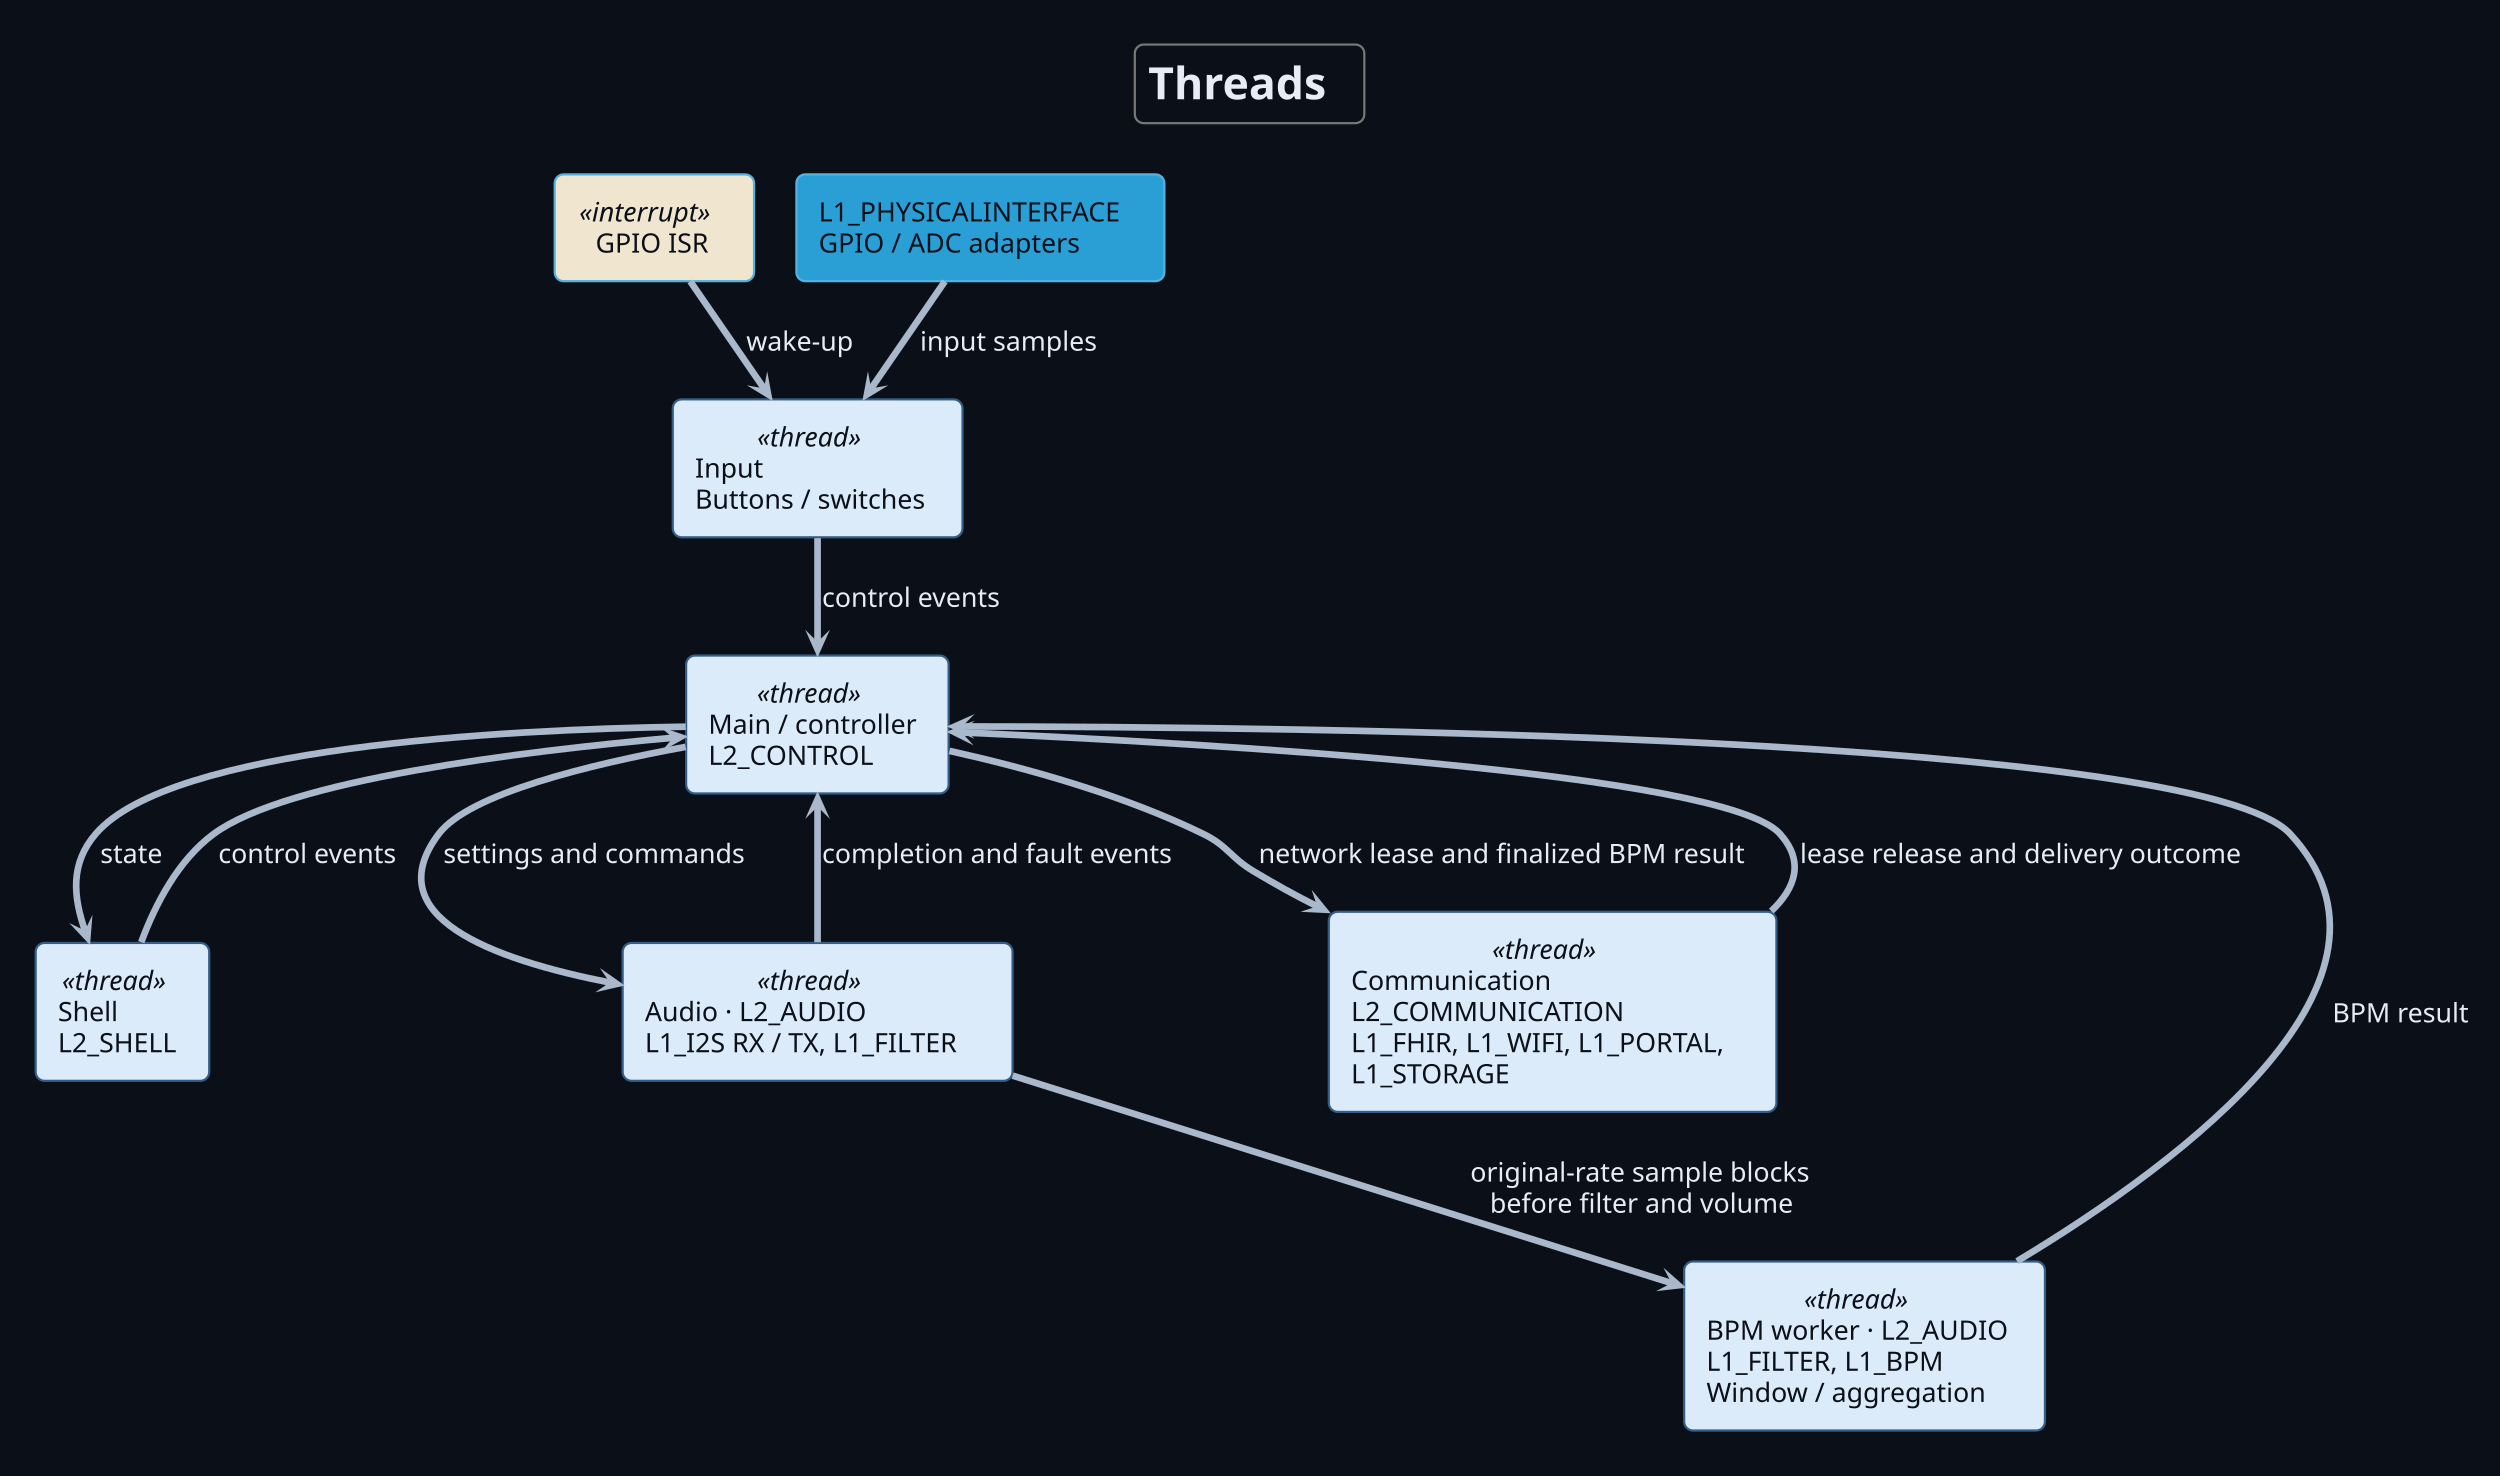
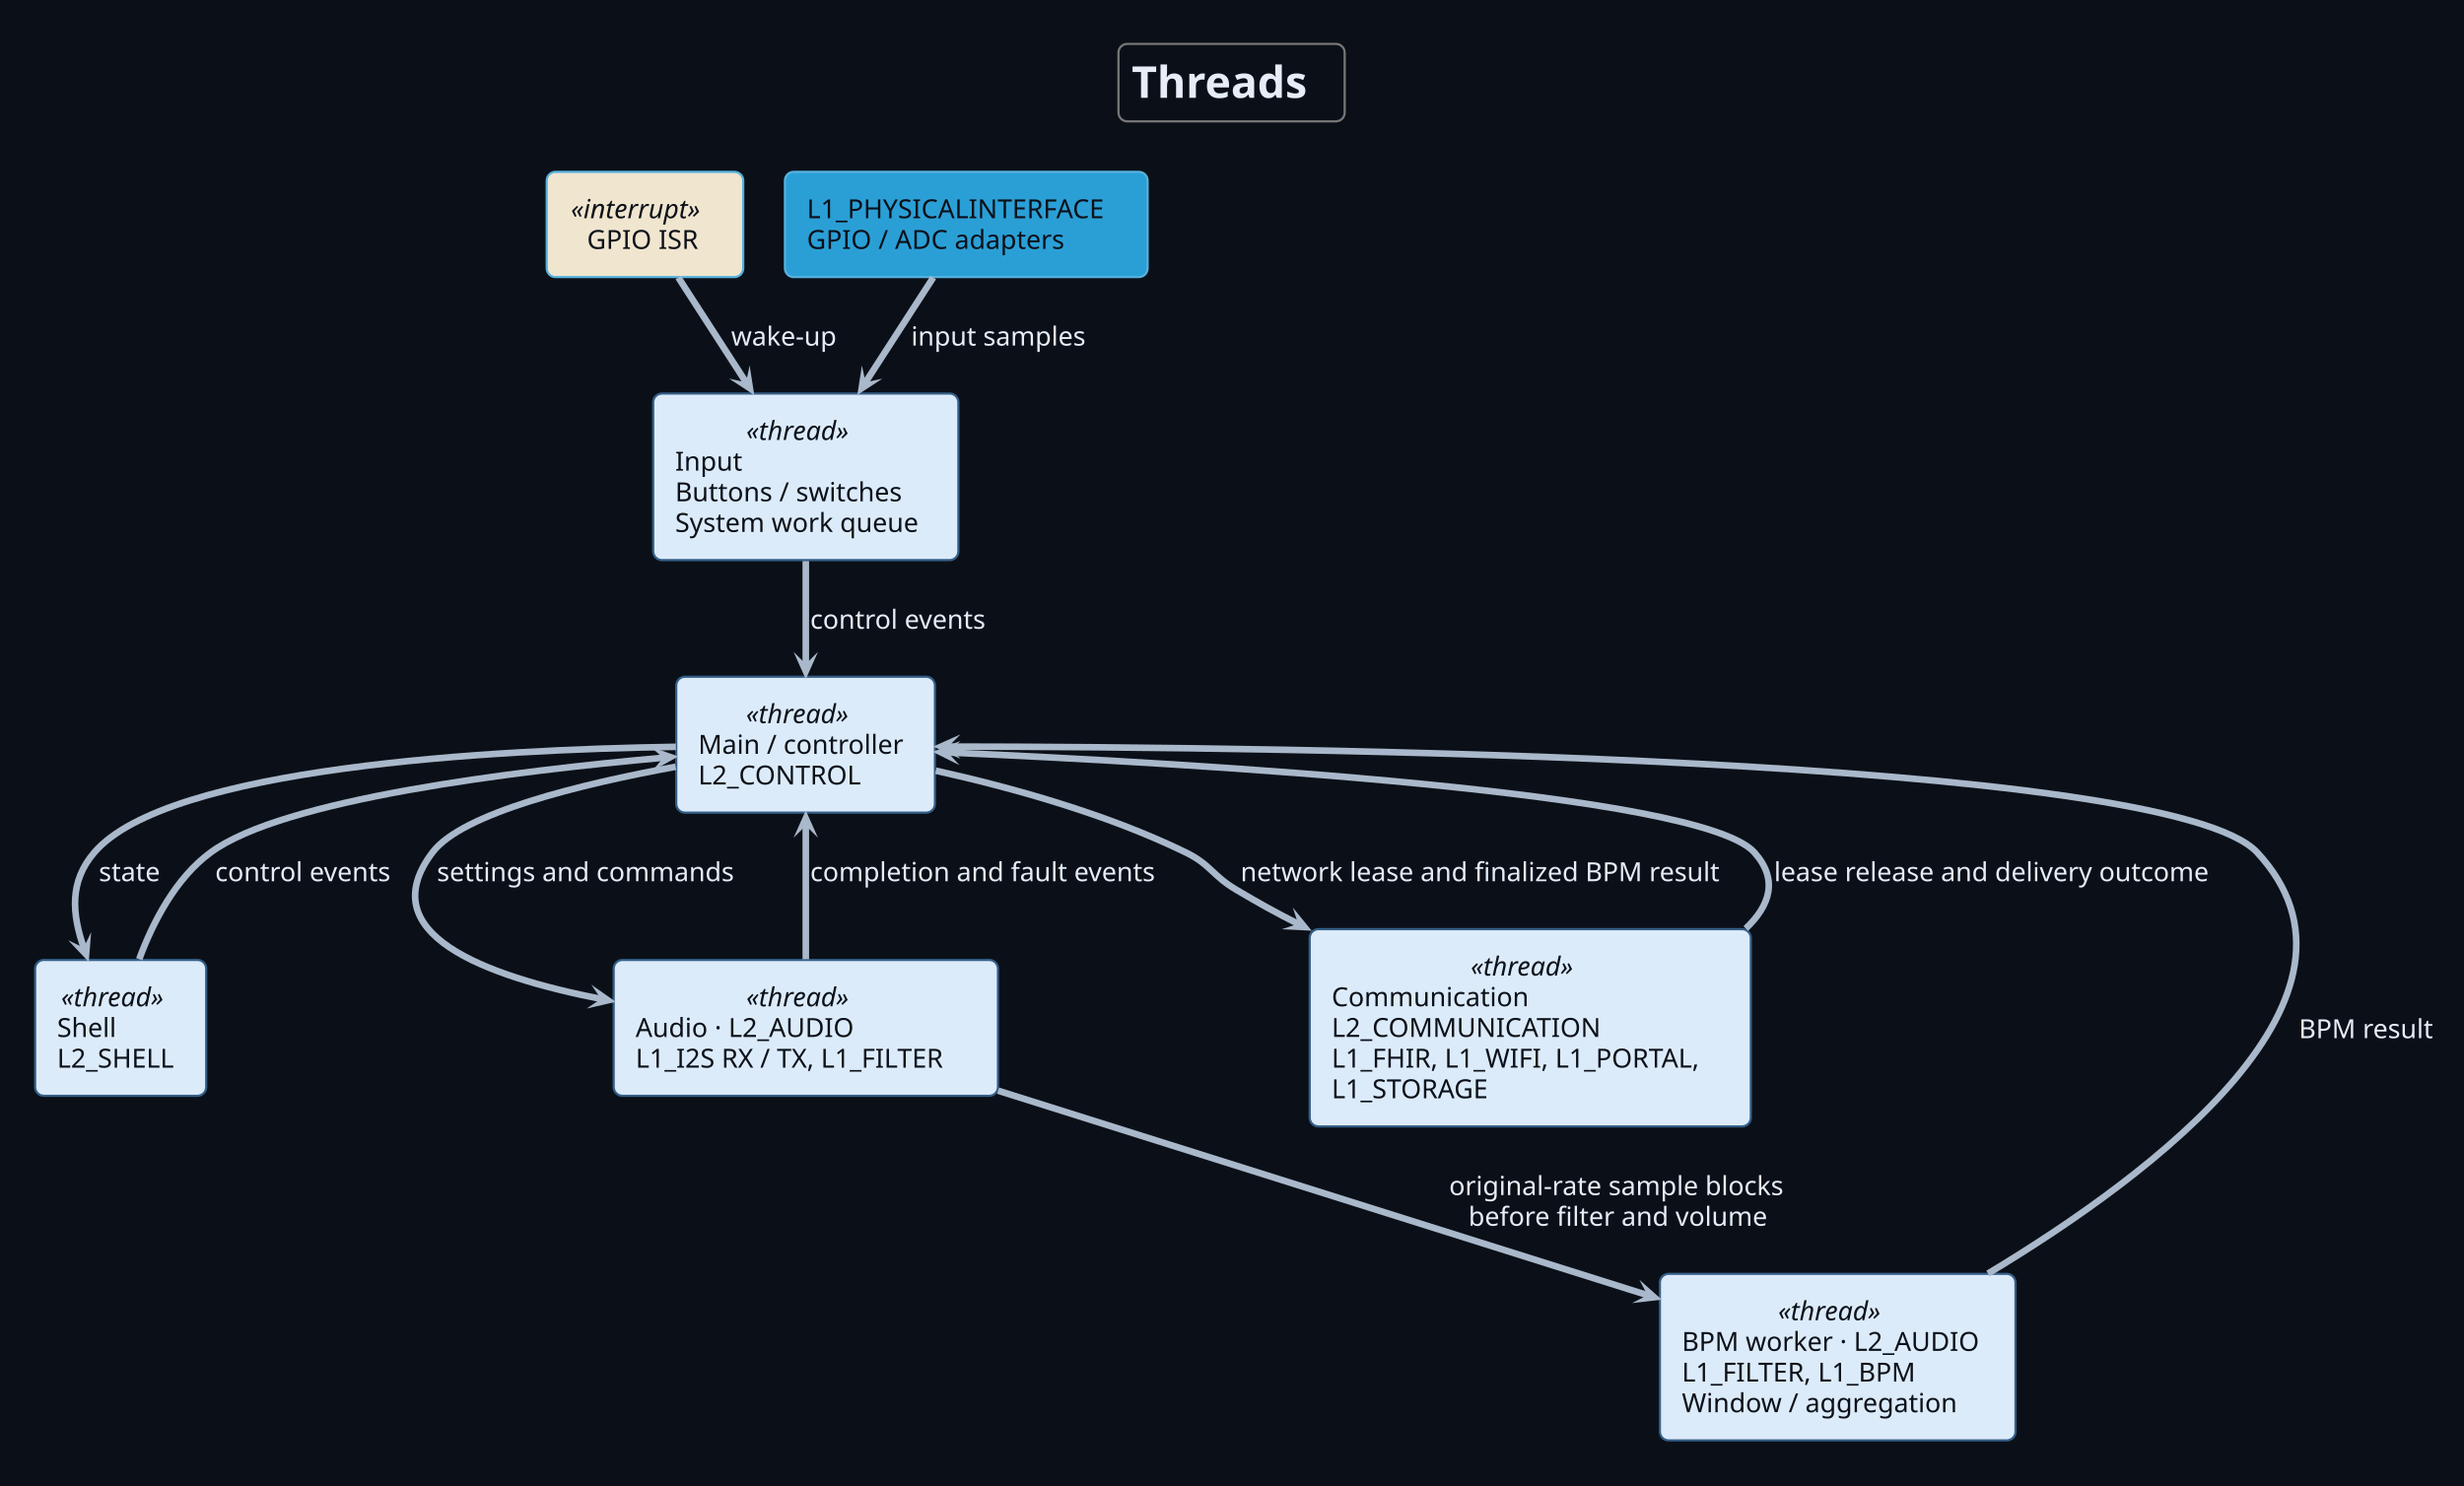
- <svg xmlns="http://www.w3.org/2000/svg" version="1.1" data-diagram-type="DESCRIPTION" style="width:1169px;height:690px;background:#0B1018;" width="1169.792px" height="690.625px" viewBox="0 0 1169 690" zoomAndPan="magnify" preserveAspectRatio="none" contentStyleType="text/css">
+ <svg xmlns="http://www.w3.org/2000/svg" version="1.1" data-diagram-type="DESCRIPTION" style="width:1169px;height:705px;background:#0B1018;" width="1169.792px" height="705.208px" viewBox="0 0 1169 705" zoomAndPan="magnify" preserveAspectRatio="none" contentStyleType="text/css">
  <defs />
  <g font-family="sans-serif" lengthAdjust="spacing">
-     <rect x="0" y="0" width="1169.792" height="690.625" fill="#0B1018" style="stroke:none;" />
+     <rect x="0" y="0" width="1169.792" height="705.208" fill="#0B1018" style="stroke:none;" />
    <g class="title" data-source-line="20">
      <rect x="530.638" y="20.833" width="107.318" height="36.751" fill="none" style="stroke:#777;stroke-width:1.042;" rx="4.167" ry="4.167" />
      <text x="536.888" y="46.421" fill="#E6EDF7" font-size="20.833" textLength="94.818" font-weight="700">Threads</text>
    </g>
    <g class="entity" data-qualified-name="irq" id="ent0001" data-source-line="29">
      <rect x="259.375" y="81.543" width="93.235" height="49.935" fill="#F0E5CF" style="stroke:#55B2DE;stroke-width:1.042;" rx="4.167" ry="4.167" />
      <text x="270.833" y="103.562" fill="#0B1018" font-size="12.5" textLength="70.319" font-style="italic">«interrupt»</text>
      <text x="278.478" y="118.113" fill="#0B1018" font-size="12.5" textLength="55.029">GPIO ISR</text>
    </g>
    <g class="entity" data-qualified-name="adapters" id="ent0002" data-source-line="30">
      <rect x="372.396" y="81.543" width="172.06" height="49.935" fill="#2A9FD6" style="stroke:#55B2DE;stroke-width:1.042;" rx="4.167" ry="4.167" />
      <text x="382.813" y="103.562" fill="#0B1018" font-size="12.5" textLength="151.227">L1_PHYSICALINTERFACE</text>
      <text x="382.813" y="118.113" fill="#0B1018" font-size="12.5" textLength="129.218">GPIO / ADC adapters</text>
    </g>
    <g class="entity" data-qualified-name="inp" id="ent0003" data-source-line="31">
-       <rect x="314.583" y="186.751" width="135.482" height="64.486" fill="#DCEBFA" style="stroke:#345E87;stroke-width:1.042;" rx="4.167" ry="4.167" />
-       <text x="354.053" y="208.771" fill="#0B1018" font-size="12.5" textLength="56.543" font-style="italic">«thread»</text>
-       <text x="325" y="223.322" fill="#0B1018" font-size="12.5" textLength="32.367">Input</text>
-       <text x="325" y="237.872" fill="#0B1018" font-size="12.5" textLength="114.648">Buttons / switches</text>
+       <rect x="309.896" y="186.751" width="144.802" height="79.036" fill="#DCEBFA" style="stroke:#345E87;stroke-width:1.042;" rx="4.167" ry="4.167" />
+       <text x="354.025" y="208.771" fill="#0B1018" font-size="12.5" textLength="56.543" font-style="italic">«thread»</text>
+       <text x="320.313" y="223.322" fill="#0B1018" font-size="12.5" textLength="32.367">Input</text>
+       <text x="320.313" y="237.872" fill="#0B1018" font-size="12.5" textLength="114.648">Buttons / switches</text>
+       <text x="320.313" y="252.423" fill="#0B1018" font-size="12.5" textLength="123.969">System work queue</text>
    </g>
    <g class="entity" data-qualified-name="shell" id="ent0004" data-source-line="32">
-       <rect x="16.667" y="440.918" width="81.16" height="64.486" fill="#DCEBFA" style="stroke:#345E87;stroke-width:1.042;" rx="4.167" ry="4.167" />
-       <text x="28.975" y="462.937" fill="#0B1018" font-size="12.5" textLength="56.543" font-style="italic">«thread»</text>
-       <text x="27.083" y="477.488" fill="#0B1018" font-size="12.5" textLength="30.493">Shell</text>
-       <text x="27.083" y="492.039" fill="#0B1018" font-size="12.5" textLength="60.327">L2_SHELL</text>
+       <rect x="16.667" y="455.501" width="81.16" height="64.486" fill="#DCEBFA" style="stroke:#345E87;stroke-width:1.042;" rx="4.167" ry="4.167" />
+       <text x="28.975" y="477.521" fill="#0B1018" font-size="12.5" textLength="56.543" font-style="italic">«thread»</text>
+       <text x="27.083" y="492.072" fill="#0B1018" font-size="12.5" textLength="30.493">Shell</text>
+       <text x="27.083" y="506.622" fill="#0B1018" font-size="12.5" textLength="60.327">L2_SHELL</text>
    </g>
    <g class="entity" data-qualified-name="ctl" id="ent0005" data-source-line="33">
-       <rect x="320.833" y="306.543" width="122.738" height="64.486" fill="#DCEBFA" style="stroke:#345E87;stroke-width:1.042;" rx="4.167" ry="4.167" />
-       <text x="353.931" y="328.562" fill="#0B1018" font-size="12.5" textLength="56.543" font-style="italic">«thread»</text>
-       <text x="331.25" y="343.113" fill="#0B1018" font-size="12.5" textLength="101.904">Main / controller</text>
-       <text x="331.25" y="357.664" fill="#0B1018" font-size="12.5" textLength="82.208">L2_CONTROL</text>
+       <rect x="320.833" y="321.126" width="122.738" height="64.486" fill="#DCEBFA" style="stroke:#345E87;stroke-width:1.042;" rx="4.167" ry="4.167" />
+       <text x="353.931" y="343.146" fill="#0B1018" font-size="12.5" textLength="56.543" font-style="italic">«thread»</text>
+       <text x="331.25" y="357.697" fill="#0B1018" font-size="12.5" textLength="101.904">Main / controller</text>
+       <text x="331.25" y="372.247" fill="#0B1018" font-size="12.5" textLength="82.208">L2_CONTROL</text>
    </g>
    <g class="entity" data-qualified-name="audio" id="ent0006" data-source-line="34">
-       <rect x="291.146" y="440.918" width="182.326" height="64.486" fill="#DCEBFA" style="stroke:#345E87;stroke-width:1.042;" rx="4.167" ry="4.167" />
-       <text x="354.037" y="462.937" fill="#0B1018" font-size="12.5" textLength="56.543" font-style="italic">«thread»</text>
-       <text x="301.563" y="477.488" fill="#0B1018" font-size="12.5" textLength="109.467">Audio · L2_AUDIO</text>
-       <text x="301.563" y="492.039" fill="#0B1018" font-size="12.5" textLength="161.493">L1_I2S RX / TX, L1_FILTER</text>
+       <rect x="291.146" y="455.501" width="182.326" height="64.486" fill="#DCEBFA" style="stroke:#345E87;stroke-width:1.042;" rx="4.167" ry="4.167" />
+       <text x="354.037" y="477.521" fill="#0B1018" font-size="12.5" textLength="56.543" font-style="italic">«thread»</text>
+       <text x="301.563" y="492.072" fill="#0B1018" font-size="12.5" textLength="109.467">Audio · L2_AUDIO</text>
+       <text x="301.563" y="506.622" fill="#0B1018" font-size="12.5" textLength="161.493">L1_I2S RX / TX, L1_FILTER</text>
    </g>
    <g class="entity" data-qualified-name="bpm" id="ent0007" data-source-line="35">
-       <rect x="787.5" y="589.876" width="168.722" height="79.036" fill="#DCEBFA" style="stroke:#345E87;stroke-width:1.042;" rx="4.167" ry="4.167" />
-       <text x="843.589" y="611.896" fill="#0B1018" font-size="12.5" textLength="56.543" font-style="italic">«thread»</text>
-       <text x="797.917" y="626.447" fill="#0B1018" font-size="12.5" textLength="147.888">BPM worker · L2_AUDIO</text>
-       <text x="797.917" y="640.997" fill="#0B1018" font-size="12.5" textLength="119.238">L1_FILTER, L1_BPM</text>
-       <text x="797.917" y="655.548" fill="#0B1018" font-size="12.5" textLength="137.616">Window / aggregation</text>
+       <rect x="787.5" y="604.46" width="168.722" height="79.036" fill="#DCEBFA" style="stroke:#345E87;stroke-width:1.042;" rx="4.167" ry="4.167" />
+       <text x="843.589" y="626.479" fill="#0B1018" font-size="12.5" textLength="56.543" font-style="italic">«thread»</text>
+       <text x="797.917" y="641.03" fill="#0B1018" font-size="12.5" textLength="147.888">BPM worker · L2_AUDIO</text>
+       <text x="797.917" y="655.581" fill="#0B1018" font-size="12.5" textLength="119.238">L1_FILTER, L1_BPM</text>
+       <text x="797.917" y="670.131" fill="#0B1018" font-size="12.5" textLength="137.616">Window / aggregation</text>
    </g>
    <g class="entity" data-qualified-name="net" id="ent0008" data-source-line="36">
-       <rect x="621.354" y="426.335" width="209.298" height="93.587" fill="#DCEBFA" style="stroke:#345E87;stroke-width:1.042;" rx="4.167" ry="4.167" />
-       <text x="697.732" y="448.354" fill="#0B1018" font-size="12.5" textLength="56.543" font-style="italic">«thread»</text>
-       <text x="631.771" y="462.905" fill="#0B1018" font-size="12.5" textLength="98.523">Communication</text>
-       <text x="631.771" y="477.456" fill="#0B1018" font-size="12.5" textLength="131.281">L2_COMMUNICATION</text>
-       <text x="631.771" y="492.006" fill="#0B1018" font-size="12.5" textLength="188.464">L1_FHIR, L1_WIFI, L1_PORTAL,</text>
-       <text x="631.771" y="506.557" fill="#0B1018" font-size="12.5" textLength="81.396">L1_STORAGE</text>
+       <rect x="621.354" y="440.918" width="209.298" height="93.587" fill="#DCEBFA" style="stroke:#345E87;stroke-width:1.042;" rx="4.167" ry="4.167" />
+       <text x="697.732" y="462.937" fill="#0B1018" font-size="12.5" textLength="56.543" font-style="italic">«thread»</text>
+       <text x="631.771" y="477.488" fill="#0B1018" font-size="12.5" textLength="98.523">Communication</text>
+       <text x="631.771" y="492.039" fill="#0B1018" font-size="12.5" textLength="131.281">L2_COMMUNICATION</text>
+       <text x="631.771" y="506.59" fill="#0B1018" font-size="12.5" textLength="188.464">L1_FHIR, L1_WIFI, L1_PORTAL,</text>
+       <text x="631.771" y="521.141" fill="#0B1018" font-size="12.5" textLength="81.396">L1_STORAGE</text>
    </g>
    <g class="link" data-entity-1="ent0001" data-entity-2="ent0003" id="lnk9" data-link-type="dependency">
-       <polygon points="360.624,186.538,358.738,176.454,357.669,182.249,351.875,181.18,360.624,186.538" fill="#A9B8CA" style="stroke:#A9B8CA;stroke-width:1.042;stroke-linejoin:miter;stroke-miterlimit:10;" />
-       <path d="M322.75,131.543 C333.845,147.654 345.631,164.768 357.669,182.249" style="stroke:#A9B8CA;stroke-width:3.125;" fill="none" />
-       <text x="348.958" y="163.979" fill="#E6EDF7" font-size="12.5" textLength="53.18">wake-up</text>
+       <polygon points="357.161,186.393,355.574,176.257,354.335,182.018,348.574,180.779,357.161,186.393" fill="#A9B8CA" style="stroke:#A9B8CA;stroke-width:1.042;stroke-linejoin:miter;stroke-miterlimit:10;" />
+       <path d="M321.822,131.689 C331.989,147.428 342.668,163.957 354.335,182.018" style="stroke:#A9B8CA;stroke-width:3.125;" fill="none" />
+       <text x="346.875" y="163.979" fill="#E6EDF7" font-size="12.5" textLength="53.18">wake-up</text>
    </g>
    <g class="link" data-entity-1="ent0002" data-entity-2="ent0003" id="lnk10" data-link-type="dependency">
-       <polygon points="403.96,186.538,412.709,181.18,406.914,182.249,405.846,176.454,403.96,186.538" fill="#A9B8CA" style="stroke:#A9B8CA;stroke-width:1.042;stroke-linejoin:miter;stroke-miterlimit:10;" />
-       <path d="M441.833,131.543 C430.739,147.654 418.952,164.768 406.914,182.249" style="stroke:#A9B8CA;stroke-width:3.125;" fill="none" />
-       <text x="430.208" y="163.979" fill="#E6EDF7" font-size="12.5" textLength="88.086">input samples</text>
+       <polygon points="407.422,186.393,416.009,180.779,410.248,182.018,409.009,176.257,407.422,186.393" fill="#A9B8CA" style="stroke:#A9B8CA;stroke-width:1.042;stroke-linejoin:miter;stroke-miterlimit:10;" />
+       <path d="M442.762,131.689 C432.594,147.428 421.916,163.957 410.248,182.018" style="stroke:#A9B8CA;stroke-width:3.125;" fill="none" />
+       <text x="432.292" y="163.979" fill="#E6EDF7" font-size="12.5" textLength="88.086">input samples</text>
    </g>
    <g class="link" data-entity-1="ent0003" data-entity-2="ent0005" id="lnk11" data-link-type="dependency">
-       <polygon points="382.292,306.162,386.458,296.787,382.292,300.954,378.125,296.787,382.292,306.162" fill="#A9B8CA" style="stroke:#A9B8CA;stroke-width:1.042;stroke-linejoin:miter;stroke-miterlimit:10;" />
-       <path d="M382.292,251.628 C382.292,268.517 382.292,284.052 382.292,300.954" style="stroke:#A9B8CA;stroke-width:3.125;" fill="none" />
-       <text x="384.375" y="283.771" fill="#E6EDF7" font-size="12.5" textLength="89.691">control events</text>
+       <polygon points="382.292,321.063,386.458,311.688,382.292,315.855,378.125,311.688,382.292,321.063" fill="#A9B8CA" style="stroke:#A9B8CA;stroke-width:1.042;stroke-linejoin:miter;stroke-miterlimit:10;" />
+       <path d="M382.292,266.242 C382.292,283.872 382.292,299.237 382.292,315.855" style="stroke:#A9B8CA;stroke-width:3.125;" fill="none" />
+       <text x="384.375" y="298.354" fill="#E6EDF7" font-size="12.5" textLength="89.691">control events</text>
    </g>
    <g class="link" data-entity-1="ent0004" data-entity-2="ent0005" id="lnk12" data-link-type="dependency">
-       <polygon points="320.619,344.447,310.912,341.128,315.432,344.909,311.651,349.428,320.619,344.447" fill="#A9B8CA" style="stroke:#A9B8CA;stroke-width:1.042;stroke-linejoin:miter;stroke-miterlimit:10;" />
-       <path d="M66.041,440.582 C72.553,422.971 83.267,402.171 100,389.876 C134.243,364.715 243.204,351.337 315.432,344.909" style="stroke:#A9B8CA;stroke-width:3.125;" fill="none" />
-       <text x="102.083" y="403.562" fill="#E6EDF7" font-size="12.5" textLength="89.691">control events</text>
+       <polygon points="320.619,359.03,310.912,355.711,315.432,359.492,311.651,364.012,320.619,359.03" fill="#A9B8CA" style="stroke:#A9B8CA;stroke-width:1.042;stroke-linejoin:miter;stroke-miterlimit:10;" />
+       <path d="M66.041,455.165 C72.553,437.554 83.267,416.755 100,404.46 C134.243,379.299 243.204,365.92 315.432,359.492" style="stroke:#A9B8CA;stroke-width:3.125;" fill="none" />
+       <text x="102.083" y="418.146" fill="#E6EDF7" font-size="12.5" textLength="89.691">control events</text>
    </g>
    <g class="link" data-entity-1="ent0005" data-entity-2="ent0004" id="lnk13" data-link-type="dependency">
-       <polygon points="41.694,440.723,42.51,430.496,39.964,435.81,34.65,433.264,41.694,440.723" fill="#A9B8CA" style="stroke:#A9B8CA;stroke-width:1.042;stroke-linejoin:miter;stroke-miterlimit:10;" />
-       <path d="M320.653,339.796 C233.173,341.145 79.713,349.401 44.792,389.876 C32.898,403.662 34.01,418.9 39.964,435.81" style="stroke:#A9B8CA;stroke-width:3.125;" fill="none" />
-       <text x="46.875" y="403.562" fill="#E6EDF7" font-size="12.5" textLength="31.665">state</text>
+       <polygon points="41.694,455.306,42.51,445.08,39.964,450.394,34.65,447.847,41.694,455.306" fill="#A9B8CA" style="stroke:#A9B8CA;stroke-width:1.042;stroke-linejoin:miter;stroke-miterlimit:10;" />
+       <path d="M320.653,354.38 C233.173,355.729 79.713,363.984 44.792,404.46 C32.898,418.246 34.01,433.483 39.964,450.394" style="stroke:#A9B8CA;stroke-width:3.125;" fill="none" />
+       <text x="46.875" y="418.146" fill="#E6EDF7" font-size="12.5" textLength="31.665">state</text>
    </g>
    <g class="link" data-entity-1="ent0005" data-entity-2="ent0006" id="lnk14" data-link-type="dependency">
-       <polygon points="290.937,460.582,282.539,454.69,285.826,459.58,280.935,462.868,290.937,460.582" fill="#A9B8CA" style="stroke:#A9B8CA;stroke-width:1.042;stroke-linejoin:miter;stroke-miterlimit:10;" />
-       <path d="M320.562,349.252 C275.281,357.539 219.329,371.217 205.208,389.876 C176.159,428.263 228.71,448.382 285.826,459.58" style="stroke:#A9B8CA;stroke-width:3.125;" fill="none" />
-       <text x="207.292" y="403.562" fill="#E6EDF7" font-size="12.5" textLength="150.214">settings and commands</text>
+       <polygon points="290.937,475.166,282.539,469.273,285.826,474.164,280.935,477.451,290.937,475.166" fill="#A9B8CA" style="stroke:#A9B8CA;stroke-width:1.042;stroke-linejoin:miter;stroke-miterlimit:10;" />
+       <path d="M320.562,363.836 C275.281,372.123 219.329,385.8 205.208,404.46 C176.159,442.847 228.71,462.965 285.826,474.164" style="stroke:#A9B8CA;stroke-width:3.125;" fill="none" />
+       <text x="207.292" y="418.146" fill="#E6EDF7" font-size="12.5" textLength="150.214">settings and commands</text>
    </g>
    <g class="link" data-entity-1="ent0006" data-entity-2="ent0007" id="lnk15" data-link-type="dependency">
-       <polygon points="787.255,601.772,779.564,594.981,782.287,600.207,777.061,602.93,787.255,601.772" fill="#A9B8CA" style="stroke:#A9B8CA;stroke-width:1.042;stroke-linejoin:miter;stroke-miterlimit:10;" />
-       <path d="M473.518,502.978 C563.428,531.29 694.736,572.638 782.287,600.207" style="stroke:#A9B8CA;stroke-width:3.125;" fill="none" />
-       <text x="687.5" y="552.521" fill="#E6EDF7" font-size="12.5" textLength="169.696">original-rate sample blocks</text>
-       <text x="696.686" y="567.072" fill="#E6EDF7" font-size="12.5" textLength="151.324">before filter and volume</text>
+       <polygon points="787.255,616.355,779.564,609.565,782.287,614.791,777.061,617.513,787.255,616.355" fill="#A9B8CA" style="stroke:#A9B8CA;stroke-width:1.042;stroke-linejoin:miter;stroke-miterlimit:10;" />
+       <path d="M473.518,517.561 C563.428,545.873 694.736,587.221 782.287,614.791" style="stroke:#A9B8CA;stroke-width:3.125;" fill="none" />
+       <text x="687.5" y="567.104" fill="#E6EDF7" font-size="12.5" textLength="169.696">original-rate sample blocks</text>
+       <text x="696.686" y="581.655" fill="#E6EDF7" font-size="12.5" textLength="151.324">before filter and volume</text>
    </g>
    <g class="link" data-entity-1="ent0007" data-entity-2="ent0005" id="lnk16" data-link-type="dependency">
-       <polygon points="443.961,339.679,453.333,343.853,449.169,339.683,453.339,335.52,443.961,339.679" fill="#A9B8CA" style="stroke:#A9B8CA;stroke-width:1.042;stroke-linejoin:miter;stroke-miterlimit:10;" />
-       <path d="M943.182,589.743 C1023.121,541.641 1133.818,457.6 1070.833,389.876 C1028.619,344.486 610.199,339.808 449.169,339.683" style="stroke:#A9B8CA;stroke-width:3.125;" fill="none" />
-       <text x="1090.625" y="478.042" fill="#E6EDF7" font-size="12.5" textLength="66.51">BPM result</text>
+       <polygon points="443.961,354.262,453.333,358.436,449.169,354.266,453.339,350.103,443.961,354.262" fill="#A9B8CA" style="stroke:#A9B8CA;stroke-width:1.042;stroke-linejoin:miter;stroke-miterlimit:10;" />
+       <path d="M943.182,604.326 C1023.121,556.225 1133.818,472.184 1070.833,404.46 C1028.619,359.069 610.199,354.392 449.169,354.266" style="stroke:#A9B8CA;stroke-width:3.125;" fill="none" />
+       <text x="1090.625" y="492.625" fill="#E6EDF7" font-size="12.5" textLength="66.51">BPM result</text>
    </g>
    <g class="link" data-entity-1="ent0006" data-entity-2="ent0005" id="lnk17" data-link-type="dependency">
-       <polygon points="382.292,371.228,378.125,380.603,382.292,376.436,386.458,380.603,382.292,371.228" fill="#A9B8CA" style="stroke:#A9B8CA;stroke-width:1.042;stroke-linejoin:miter;stroke-miterlimit:10;" />
-       <path d="M382.292,440.583 C382.292,419.6 382.292,397.371 382.292,376.436" style="stroke:#A9B8CA;stroke-width:3.125;" fill="none" />
-       <text x="384.375" y="403.562" fill="#E6EDF7" font-size="12.5" textLength="175.647">completion and fault events</text>
+       <polygon points="382.292,385.811,378.125,395.186,382.292,391.019,386.458,395.186,382.292,385.811" fill="#A9B8CA" style="stroke:#A9B8CA;stroke-width:1.042;stroke-linejoin:miter;stroke-miterlimit:10;" />
+       <path d="M382.292,455.167 C382.292,434.183 382.292,411.955 382.292,391.019" style="stroke:#A9B8CA;stroke-width:3.125;" fill="none" />
+       <text x="384.375" y="418.146" fill="#E6EDF7" font-size="12.5" textLength="175.647">completion and fault events</text>
    </g>
    <g class="link" data-entity-1="ent0005" data-entity-2="ent0008" id="lnk18" data-link-type="dependency">
-       <polygon points="621.177,426.485,614.69,418.537,616.529,424.135,610.93,425.974,621.177,426.485" fill="#A9B8CA" style="stroke:#A9B8CA;stroke-width:1.042;stroke-linejoin:miter;stroke-miterlimit:10;" />
-       <path d="M443.96,351.125 C479.739,359.068 524.997,371.595 562.5,389.876 C574.402,395.678 575.067,400.835 586.458,407.585 C597.485,414.118 604.635,418.123 616.529,424.135" style="stroke:#A9B8CA;stroke-width:3.125;" fill="none" />
-       <text x="588.542" y="403.562" fill="#E6EDF7" font-size="12.5" textLength="242.297">network lease and finalized BPM result</text>
+       <polygon points="621.177,441.068,614.69,433.12,616.529,438.718,610.93,440.557,621.177,441.068" fill="#A9B8CA" style="stroke:#A9B8CA;stroke-width:1.042;stroke-linejoin:miter;stroke-miterlimit:10;" />
+       <path d="M443.96,365.709 C479.739,373.651 524.997,386.178 562.5,404.46 C574.402,410.262 575.067,415.418 586.458,422.168 C597.485,428.702 604.635,432.706 616.529,438.718" style="stroke:#A9B8CA;stroke-width:3.125;" fill="none" />
+       <text x="588.542" y="418.146" fill="#E6EDF7" font-size="12.5" textLength="242.297">network lease and finalized BPM result</text>
    </g>
    <g class="link" data-entity-1="ent0008" data-entity-2="ent0005" id="lnk19" data-link-type="dependency">
-       <polygon points="443.764,342.235,452.947,346.808,448.967,342.463,453.312,338.483,443.764,342.235" fill="#A9B8CA" style="stroke:#A9B8CA;stroke-width:1.042;stroke-linejoin:miter;stroke-miterlimit:10;" />
-       <path d="M828.25,426.036 C839.786,415.045 843.806,402.741 832.292,389.876 C806.833,361.433 566.121,347.594 448.967,342.463" style="stroke:#A9B8CA;stroke-width:3.125;" fill="none" />
-       <text x="841.667" y="403.562" fill="#E6EDF7" font-size="12.5" textLength="223.346">lease release and delivery outcome</text>
+       <polygon points="443.764,356.819,452.947,361.392,448.967,357.047,453.312,353.066,443.764,356.819" fill="#A9B8CA" style="stroke:#A9B8CA;stroke-width:1.042;stroke-linejoin:miter;stroke-miterlimit:10;" />
+       <path d="M828.25,440.62 C839.786,429.628 843.806,417.325 832.292,404.46 C806.833,376.016 566.121,362.178 448.967,357.047" style="stroke:#A9B8CA;stroke-width:3.125;" fill="none" />
+       <text x="841.667" y="418.146" fill="#E6EDF7" font-size="12.5" textLength="223.346">lease release and delivery outcome</text>
    </g>
  </g>
</svg>
